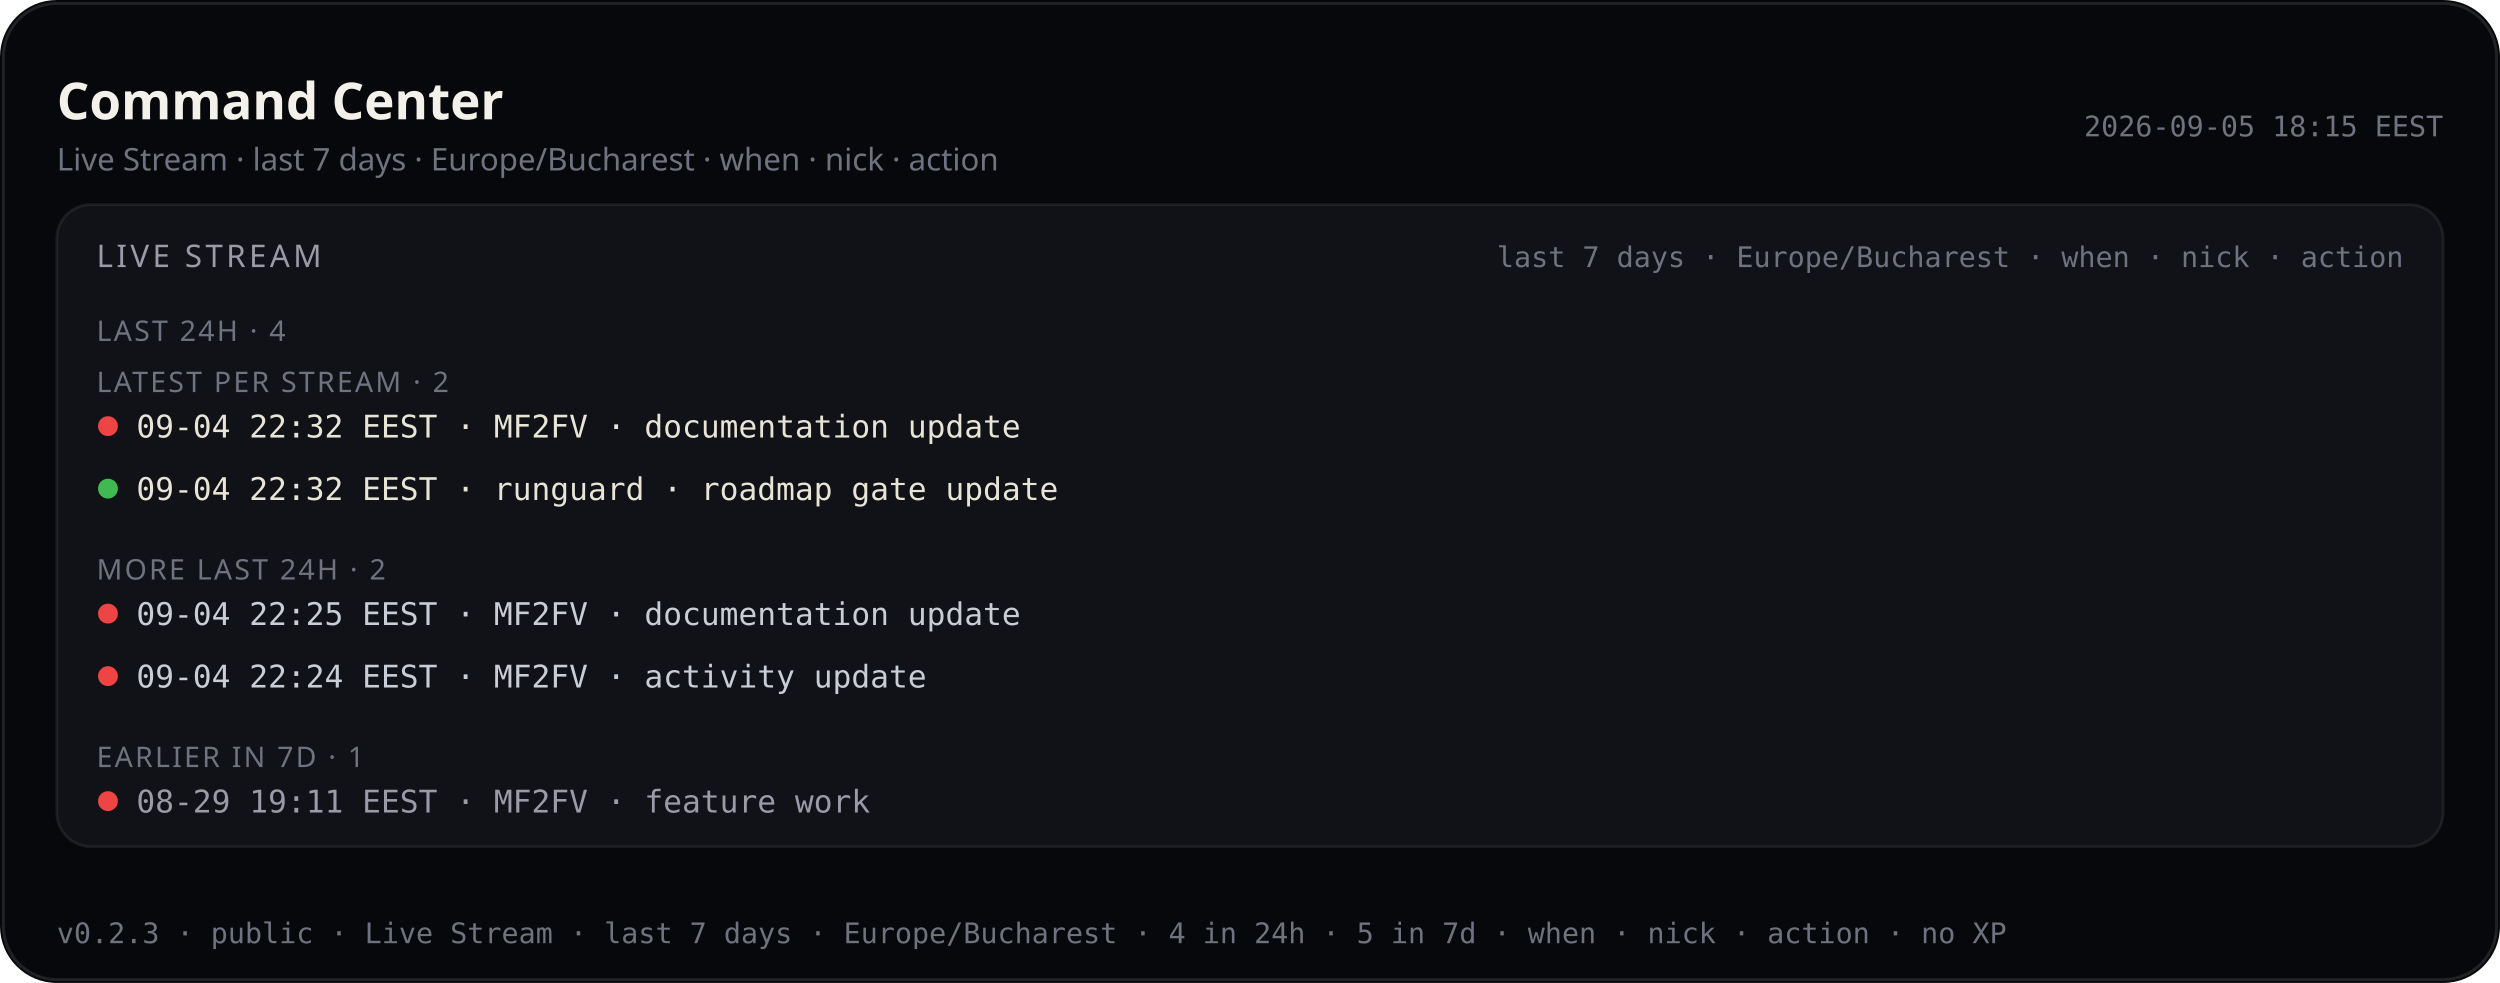
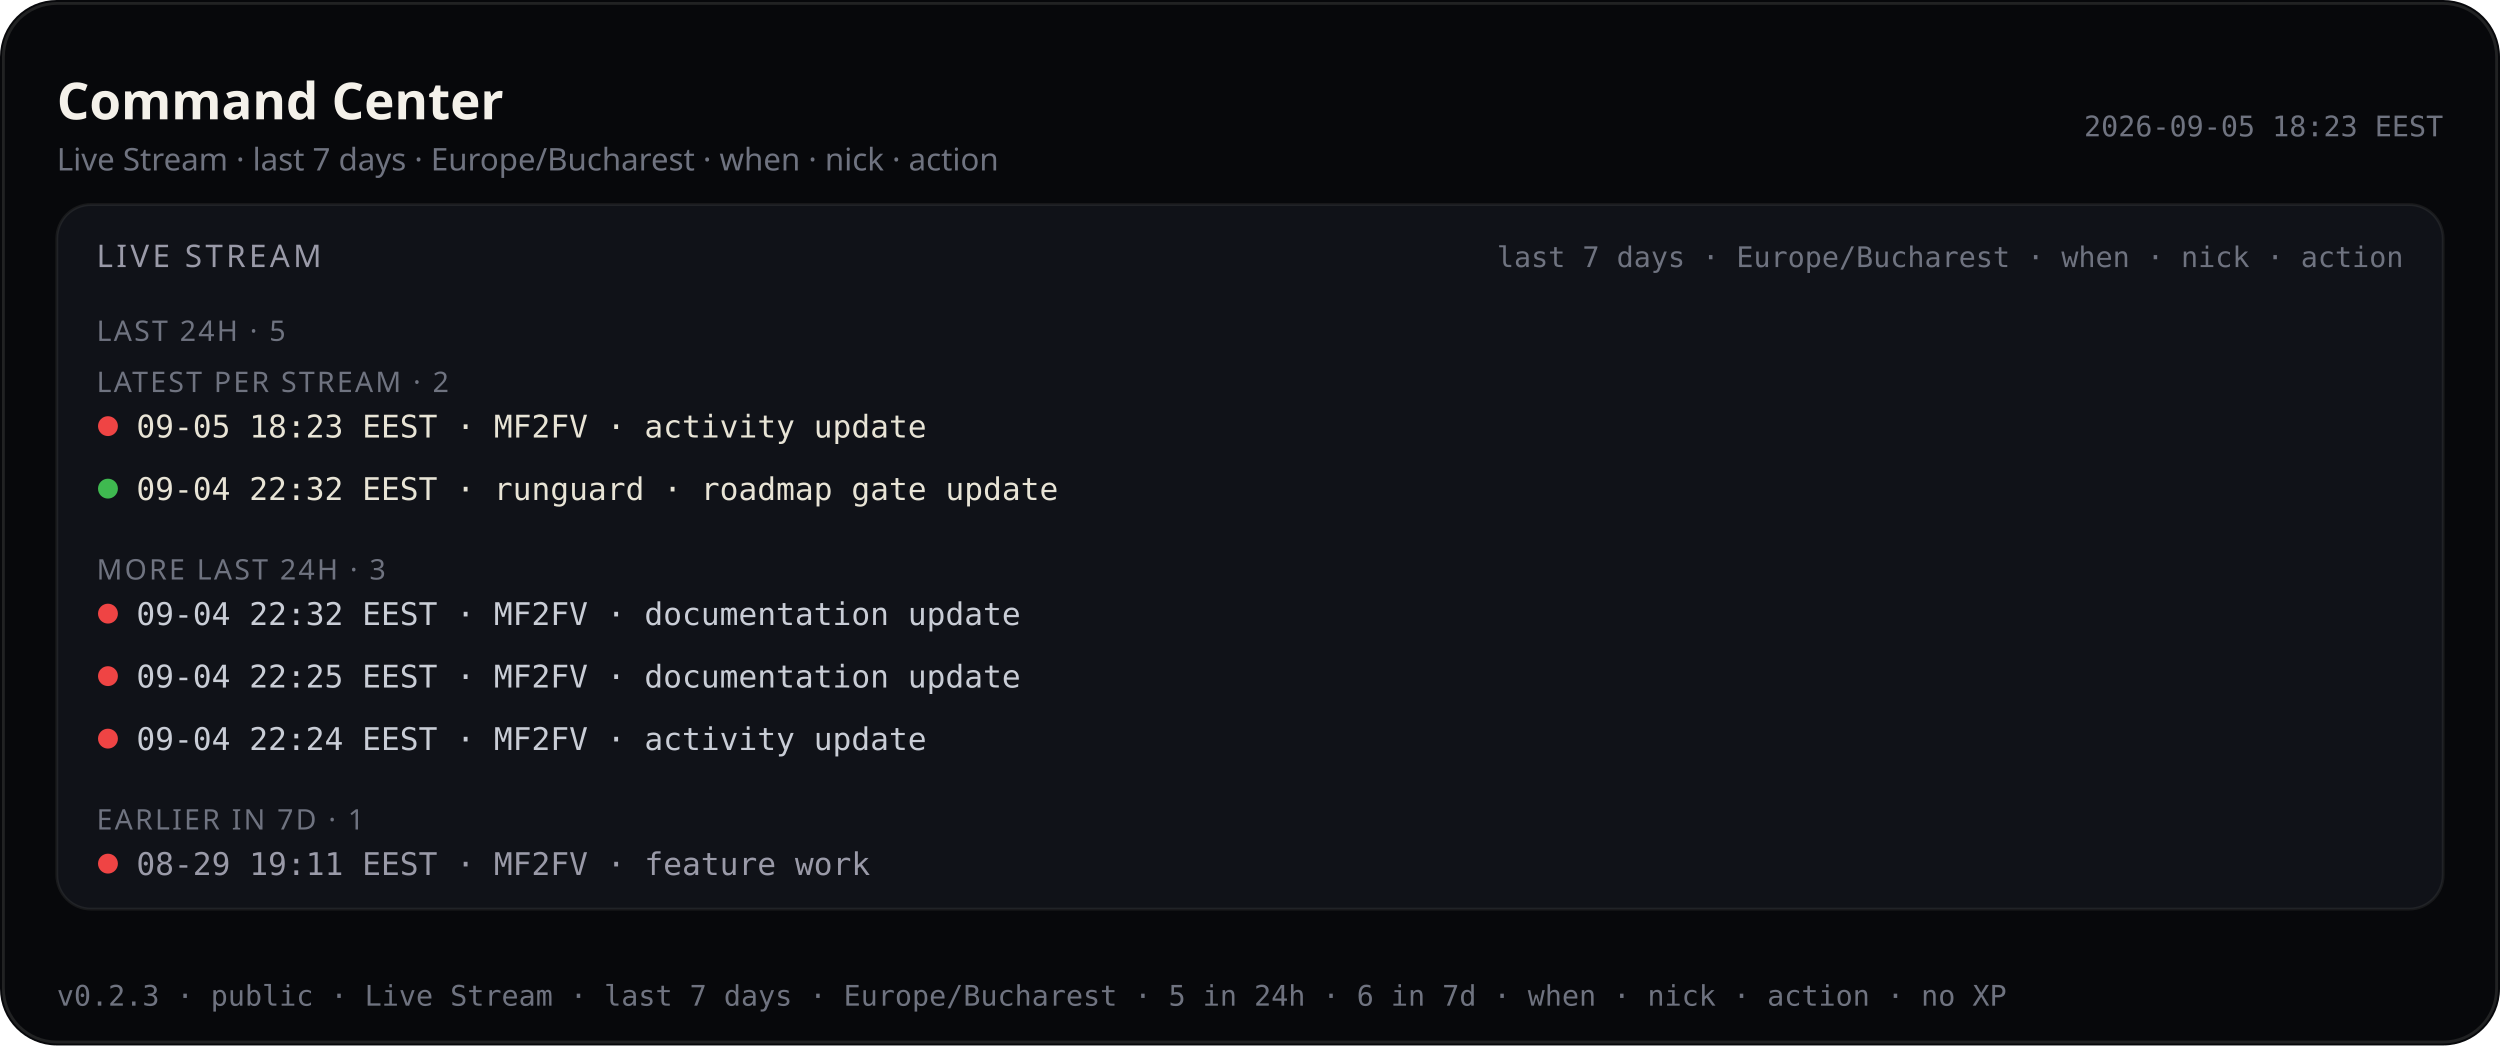
- <svg xmlns="http://www.w3.org/2000/svg" viewBox="0 0 880 346.0" width="880" height="346.0" role="img" aria-label="Command Center — Live Stream last 7 days (public)">
-   <rect width="880" height="346.0" rx="20" fill="#07080b" />
-   <rect x="1.2" y="1.2" width="877.6" height="343.6" rx="18.8" fill="none" stroke="rgba(232,228,214,0.12)" />
+ <svg xmlns="http://www.w3.org/2000/svg" viewBox="0 0 880 368.0" width="880" height="368.0" role="img" aria-label="Command Center — Live Stream last 7 days (public)">
+   <rect width="880" height="368.0" rx="20" fill="#07080b" />
+   <rect x="1.2" y="1.2" width="877.6" height="365.6" rx="18.8" fill="none" stroke="rgba(232,228,214,0.12)" />
  <text x="20" y="42" fill="#f4f1ea" font-size="18" font-family="ui-sans-serif, system-ui, sans-serif" font-weight="600">Command Center</text>
  <text x="20" y="60" fill="#6f7380" font-size="11" font-family="ui-sans-serif, system-ui, sans-serif">Live Stream · last 7 days · Europe/Bucharest · when · nick · action</text>
-   <text x="860" y="48" fill="#6f7380" font-size="10" text-anchor="end" font-family="ui-monospace, SFMono-Regular, monospace">2026-09-05 18:15 EEST</text>
-   <rect x="20" y="72" width="840" height="226.0" rx="12" fill="#101218" stroke="rgba(232,228,214,0.08)" />
+   <text x="860" y="48" fill="#6f7380" font-size="10" text-anchor="end" font-family="ui-monospace, SFMono-Regular, monospace">2026-09-05 18:23 EEST</text>
+   <rect x="20" y="72" width="840" height="248.0" rx="12" fill="#101218" stroke="rgba(232,228,214,0.08)" />
  <text x="34" y="94" fill="#9a9aa8" font-size="11" font-family="ui-sans-serif, system-ui, sans-serif" letter-spacing="1.2">LIVE STREAM</text>
  <text x="846" y="94" fill="#6f7380" font-size="10" text-anchor="end" font-family="ui-monospace, SFMono-Regular, monospace">last 7 days · Europe/Bucharest · when · nick · action</text>
  <defs>
    <clipPath id="live-stream-clip-pub">
-       <rect x="20" y="72" width="840" height="226.0" />
+       <rect x="20" y="72" width="840" height="248.0" />
    </clipPath>
  </defs>
  <g clip-path="url(#live-stream-clip-pub)">
-     <text x="34" y="120" fill="#6f7380" font-size="10" font-family="ui-sans-serif, system-ui, sans-serif" letter-spacing="0.8">LAST 24H · 4</text>
+     <text x="34" y="120" fill="#6f7380" font-size="10" font-family="ui-sans-serif, system-ui, sans-serif" letter-spacing="0.8">LAST 24H · 5</text>
    <text x="34" y="138.0" fill="#6f7380" font-size="10" font-family="ui-sans-serif, system-ui, sans-serif" letter-spacing="0.8">LATEST PER STREAM · 2</text>
    <circle cx="38" cy="150.0" r="3.5" fill="#ef4444" />
-     <text x="48" y="154.0" fill="#e8e4d6" font-size="11" font-family="ui-monospace, SFMono-Regular, monospace">09-04 22:32 EEST · MF2FV · documentation update</text>
+     <text x="48" y="154.0" fill="#e8e4d6" font-size="11" font-family="ui-monospace, SFMono-Regular, monospace">09-05 18:23 EEST · MF2FV · activity update</text>
    <circle cx="38" cy="172.0" r="3.5" fill="#3fb950" />
    <text x="48" y="176.0" fill="#e8e4d6" font-size="11" font-family="ui-monospace, SFMono-Regular, monospace">09-04 22:32 EEST · runguard · roadmap gate update</text>
-     <text x="34" y="204.0" fill="#6f7380" font-size="10" font-family="ui-sans-serif, system-ui, sans-serif" letter-spacing="0.8">MORE LAST 24H · 2</text>
+     <text x="34" y="204.0" fill="#6f7380" font-size="10" font-family="ui-sans-serif, system-ui, sans-serif" letter-spacing="0.8">MORE LAST 24H · 3</text>
    <circle cx="38" cy="216.0" r="3.5" fill="#ef4444" />
-     <text x="48" y="220.0" fill="#c9cdd6" font-size="11" font-family="ui-monospace, SFMono-Regular, monospace">09-04 22:25 EEST · MF2FV · documentation update</text>
+     <text x="48" y="220.0" fill="#c9cdd6" font-size="11" font-family="ui-monospace, SFMono-Regular, monospace">09-04 22:32 EEST · MF2FV · documentation update</text>
    <circle cx="38" cy="238.0" r="3.5" fill="#ef4444" />
-     <text x="48" y="242.0" fill="#c9cdd6" font-size="11" font-family="ui-monospace, SFMono-Regular, monospace">09-04 22:24 EEST · MF2FV · activity update</text>
-     <text x="34" y="270.0" fill="#6f7380" font-size="10" font-family="ui-sans-serif, system-ui, sans-serif" letter-spacing="0.8">EARLIER IN 7D · 1</text>
-     <circle cx="38" cy="282.0" r="3.5" fill="#ef4444" />
-     <text x="48" y="286.0" fill="#9a9aa8" font-size="11" font-family="ui-monospace, SFMono-Regular, monospace">08-29 19:11 EEST · MF2FV · feature work</text>
+     <text x="48" y="242.0" fill="#c9cdd6" font-size="11" font-family="ui-monospace, SFMono-Regular, monospace">09-04 22:25 EEST · MF2FV · documentation update</text>
+     <circle cx="38" cy="260.0" r="3.5" fill="#ef4444" />
+     <text x="48" y="264.0" fill="#c9cdd6" font-size="11" font-family="ui-monospace, SFMono-Regular, monospace">09-04 22:24 EEST · MF2FV · activity update</text>
+     <text x="34" y="292.0" fill="#6f7380" font-size="10" font-family="ui-sans-serif, system-ui, sans-serif" letter-spacing="0.8">EARLIER IN 7D · 1</text>
+     <circle cx="38" cy="304.0" r="3.5" fill="#ef4444" />
+     <text x="48" y="308.0" fill="#9a9aa8" font-size="11" font-family="ui-monospace, SFMono-Regular, monospace">08-29 19:11 EEST · MF2FV · feature work</text>
  </g>
-   <text x="20" y="332.0" fill="#6f7380" font-size="10" font-family="ui-monospace, SFMono-Regular, monospace">v0.2.3 · public · Live Stream · last 7 days · Europe/Bucharest · 4 in 24h · 5 in 7d · when · nick · action · no XP</text>
+   <text x="20" y="354.0" fill="#6f7380" font-size="10" font-family="ui-monospace, SFMono-Regular, monospace">v0.2.3 · public · Live Stream · last 7 days · Europe/Bucharest · 5 in 24h · 6 in 7d · when · nick · action · no XP</text>
</svg>
